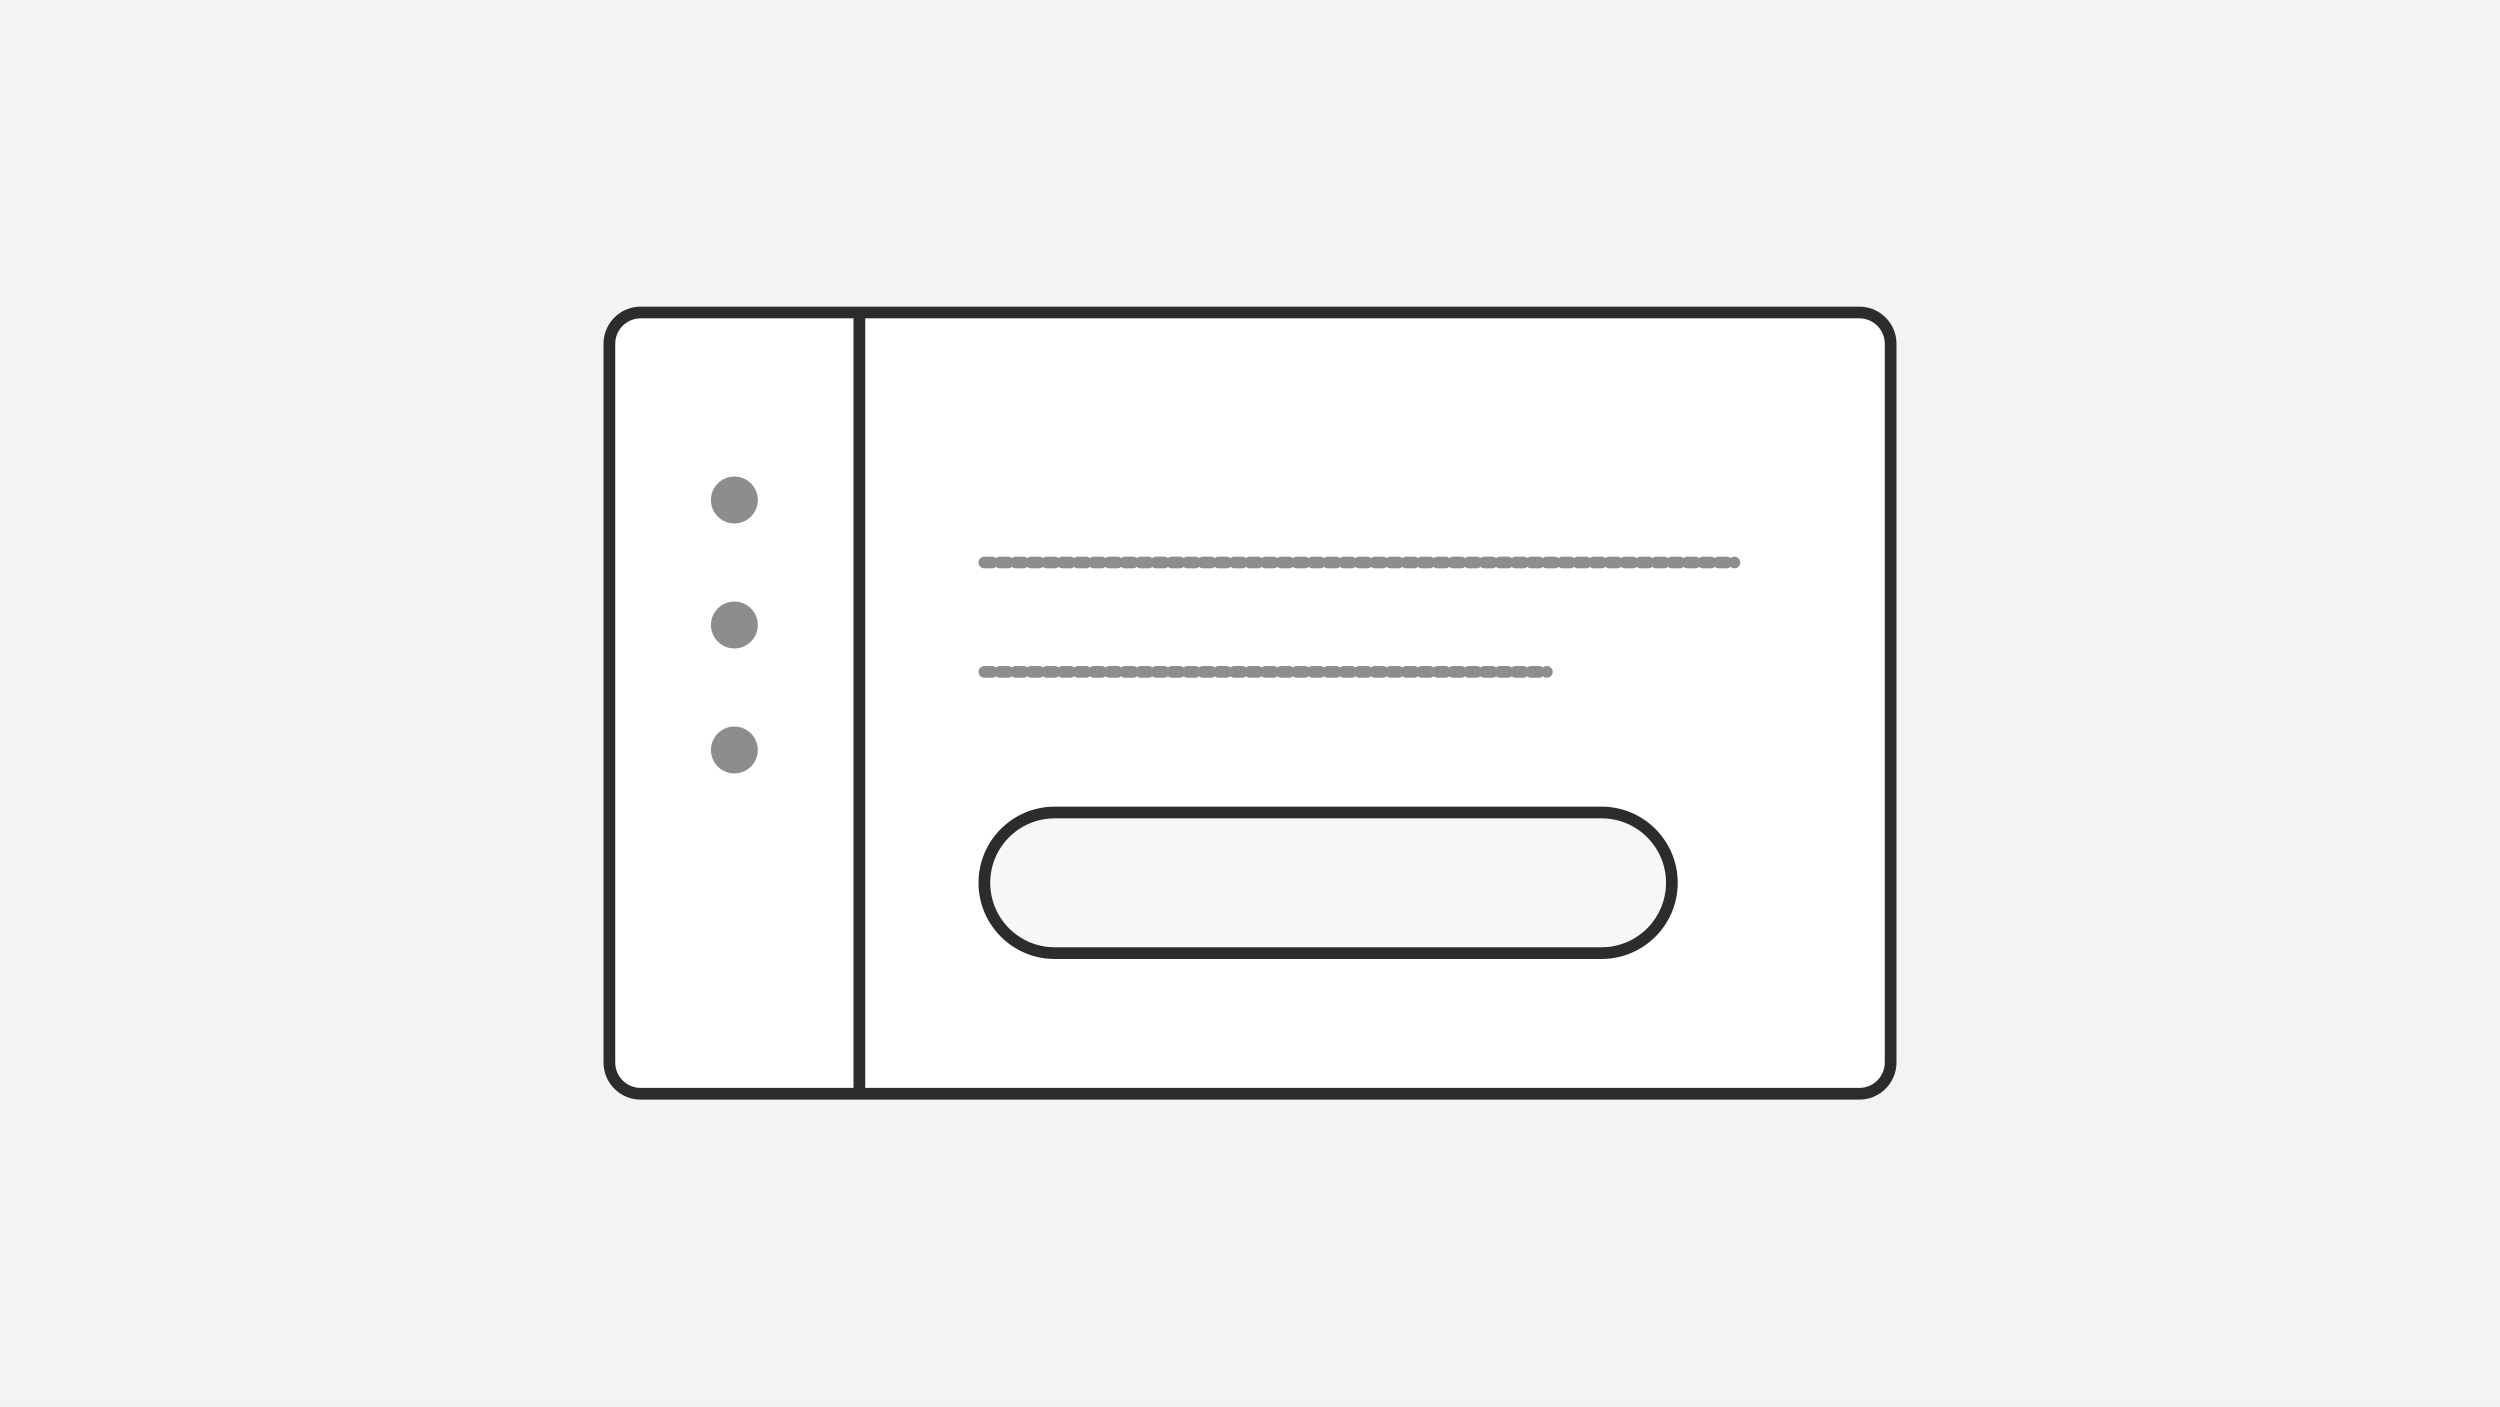
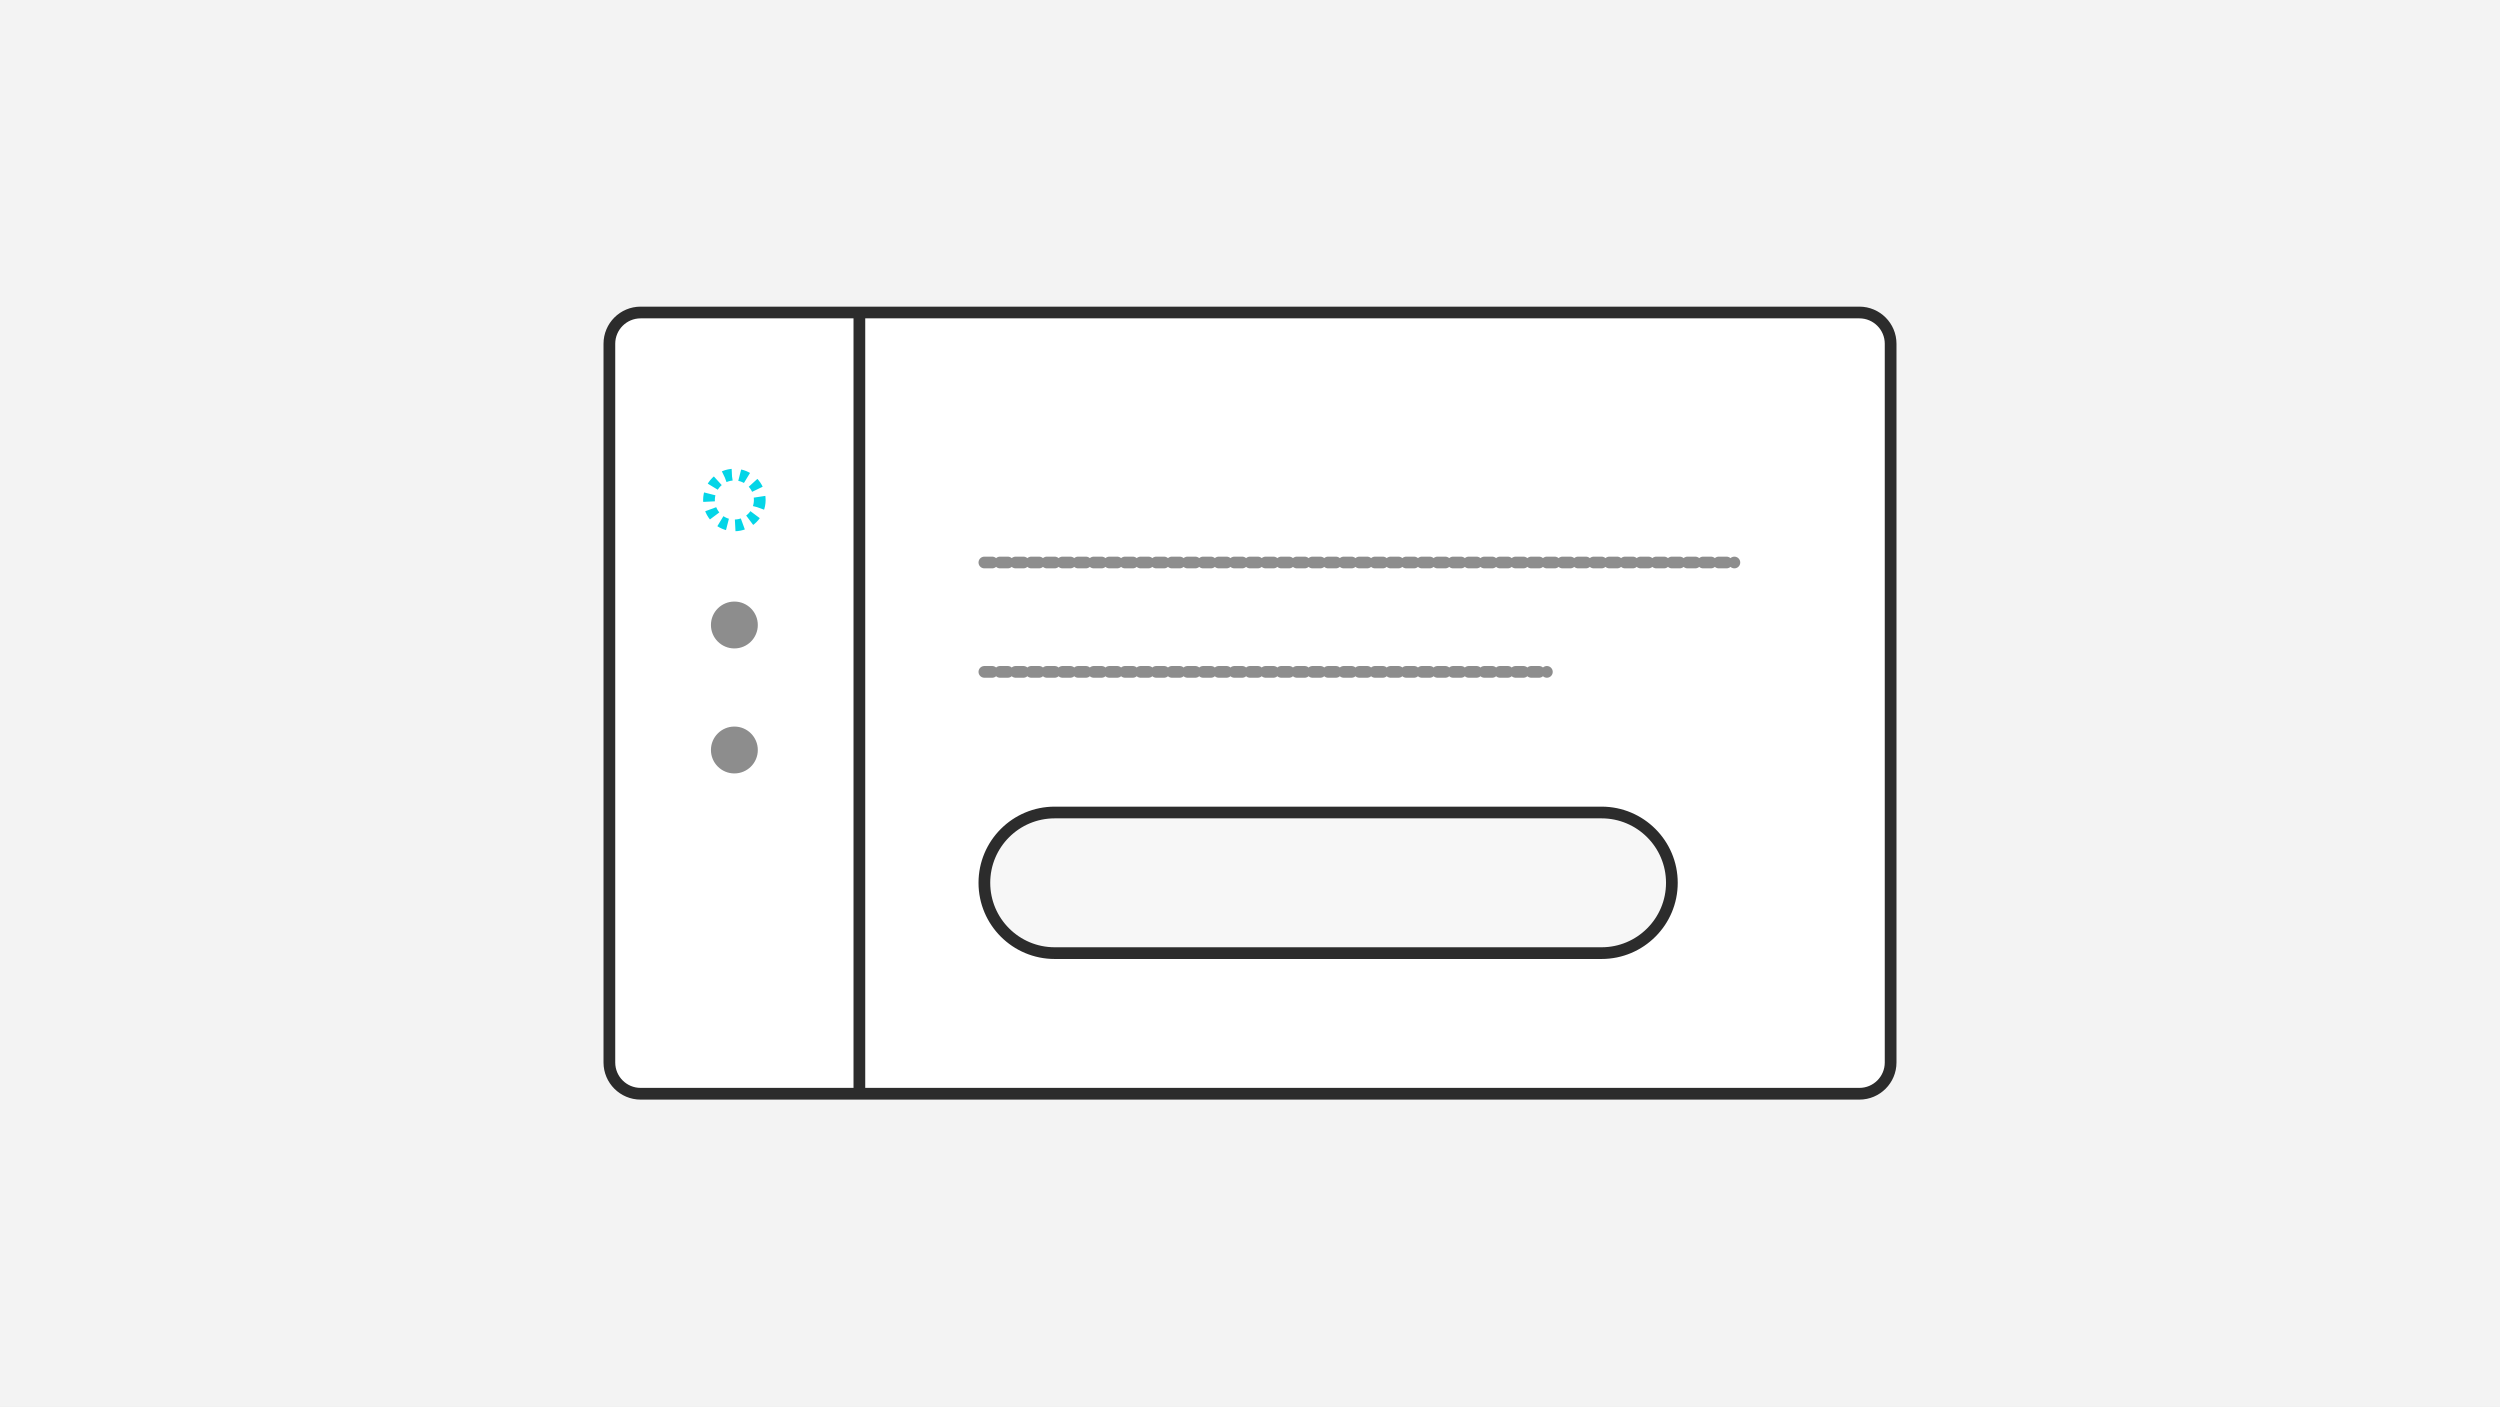
<svg xmlns="http://www.w3.org/2000/svg" viewBox="0 0 320 180" fill="none">
  <style>
-     .ink { stroke-dasharray: 1; stroke-dashoffset: 0; }
-     .dot { opacity: 1; }
+     .ink, .accent { stroke-dasharray: 1; stroke-dashoffset: 0; }
    @media (prefers-reduced-motion: no-preference) {
-       .ink { animation: ink 9s cubic-bezier(0.45, 0, 0.55, 1) infinite; }
-       .dot { animation: ink 9s cubic-bezier(0.45, 0, 0.55, 1) infinite; }
-       .d2 { animation-delay: -3s; }
-       .d3 { animation-delay: -6s; }
+       .ink { animation: draw 2.2s 0.4s cubic-bezier(0.45, 0, 0.2, 1) both; }
+       .late { animation-delay: 0.68s; }
+       .accent { animation: draw 1.4s 1.25s cubic-bezier(0.45, 0, 0.2, 1) both; }
    }
-     @keyframes ink {
-       0%, 100% { stroke-dashoffset: 0.45; opacity: 0.45; }
-       50% { stroke-dashoffset: 0; opacity: 1; }
+     @keyframes draw {
+       from { stroke-dashoffset: 1; opacity: 0.2; }
+       to { stroke-dashoffset: 0; opacity: 1; }
    }
  </style>
  <rect width="320" height="180" fill="#f3f3f3" />
  <rect x="78" y="40" width="164" height="100" rx="4" fill="#fff" stroke="#2c2c2c" stroke-width="1.5" />
  <path d="M110 40v100" stroke="#2c2c2c" stroke-width="1.5" />
-   <circle class="dot" cx="94" cy="64" r="3" fill="#8d8d8d" />
-   <circle class="dot d2" cx="94" cy="80" r="3" fill="#8d8d8d" />
-   <circle class="dot d3" cx="94" cy="96" r="3" fill="#8d8d8d" />
-   <path class="ink" pathLength="1" d="M126 72h96M126 86h72" stroke="#8d8d8d" stroke-width="1.5" stroke-linecap="round" />
+   <circle cx="94" cy="80" r="3" fill="#8d8d8d" />
+   <circle cx="94" cy="96" r="3" fill="#8d8d8d" />
+   <circle class="accent" cx="94" cy="64" r="3.25" fill="none" stroke="#04D5E7" stroke-width="1.5" pathLength="1" />
+   <path class="ink" pathLength="1" d="M126 72h96" stroke="#8d8d8d" stroke-width="1.5" stroke-linecap="round" />
+   <path class="ink late" pathLength="1" d="M126 86h72" stroke="#8d8d8d" stroke-width="1.5" stroke-linecap="round" />
  <rect x="126" y="104" width="88" height="18" rx="9" fill="#f7f7f7" stroke="#2c2c2c" stroke-width="1.5" />
</svg>
